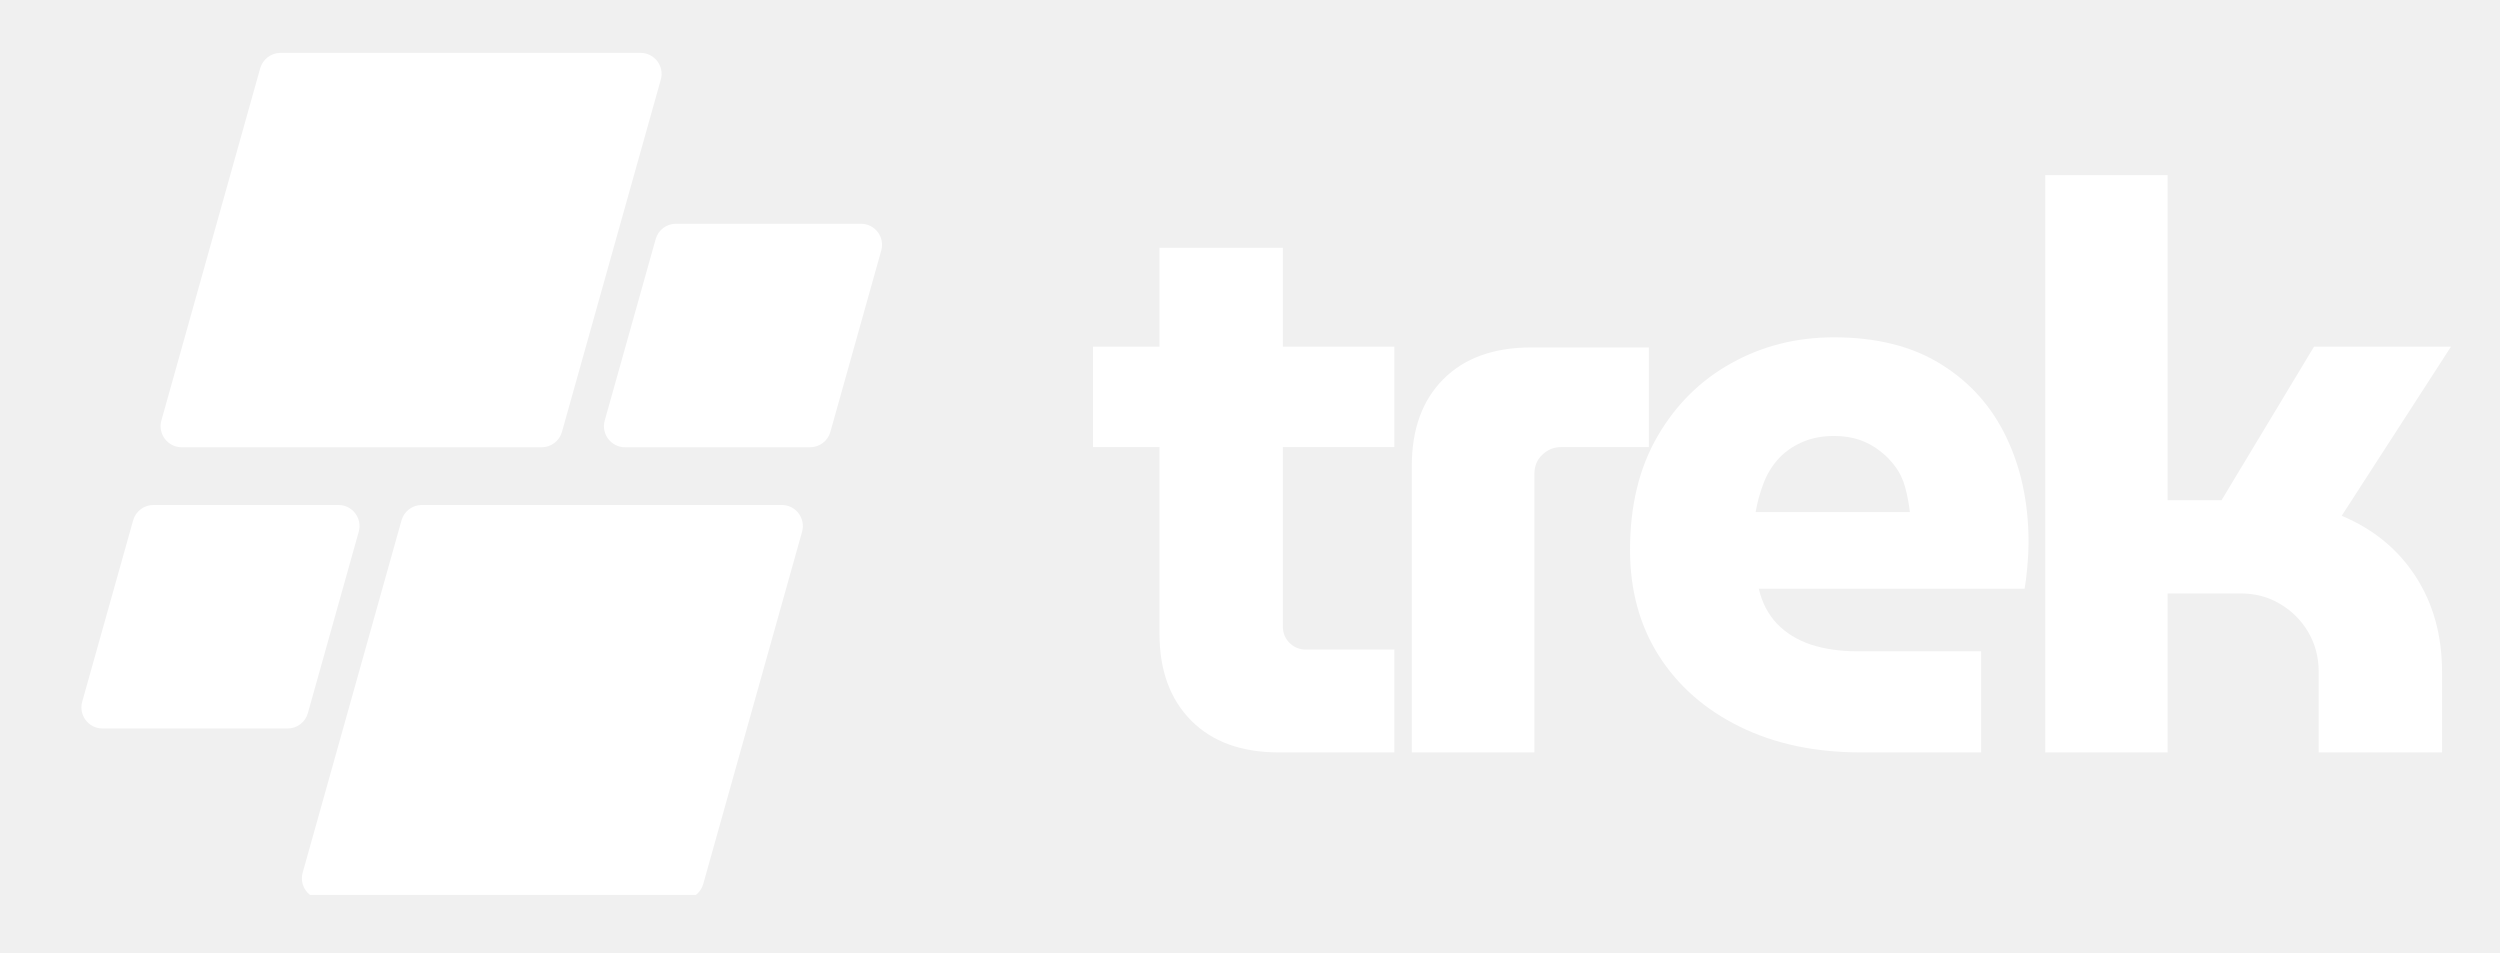
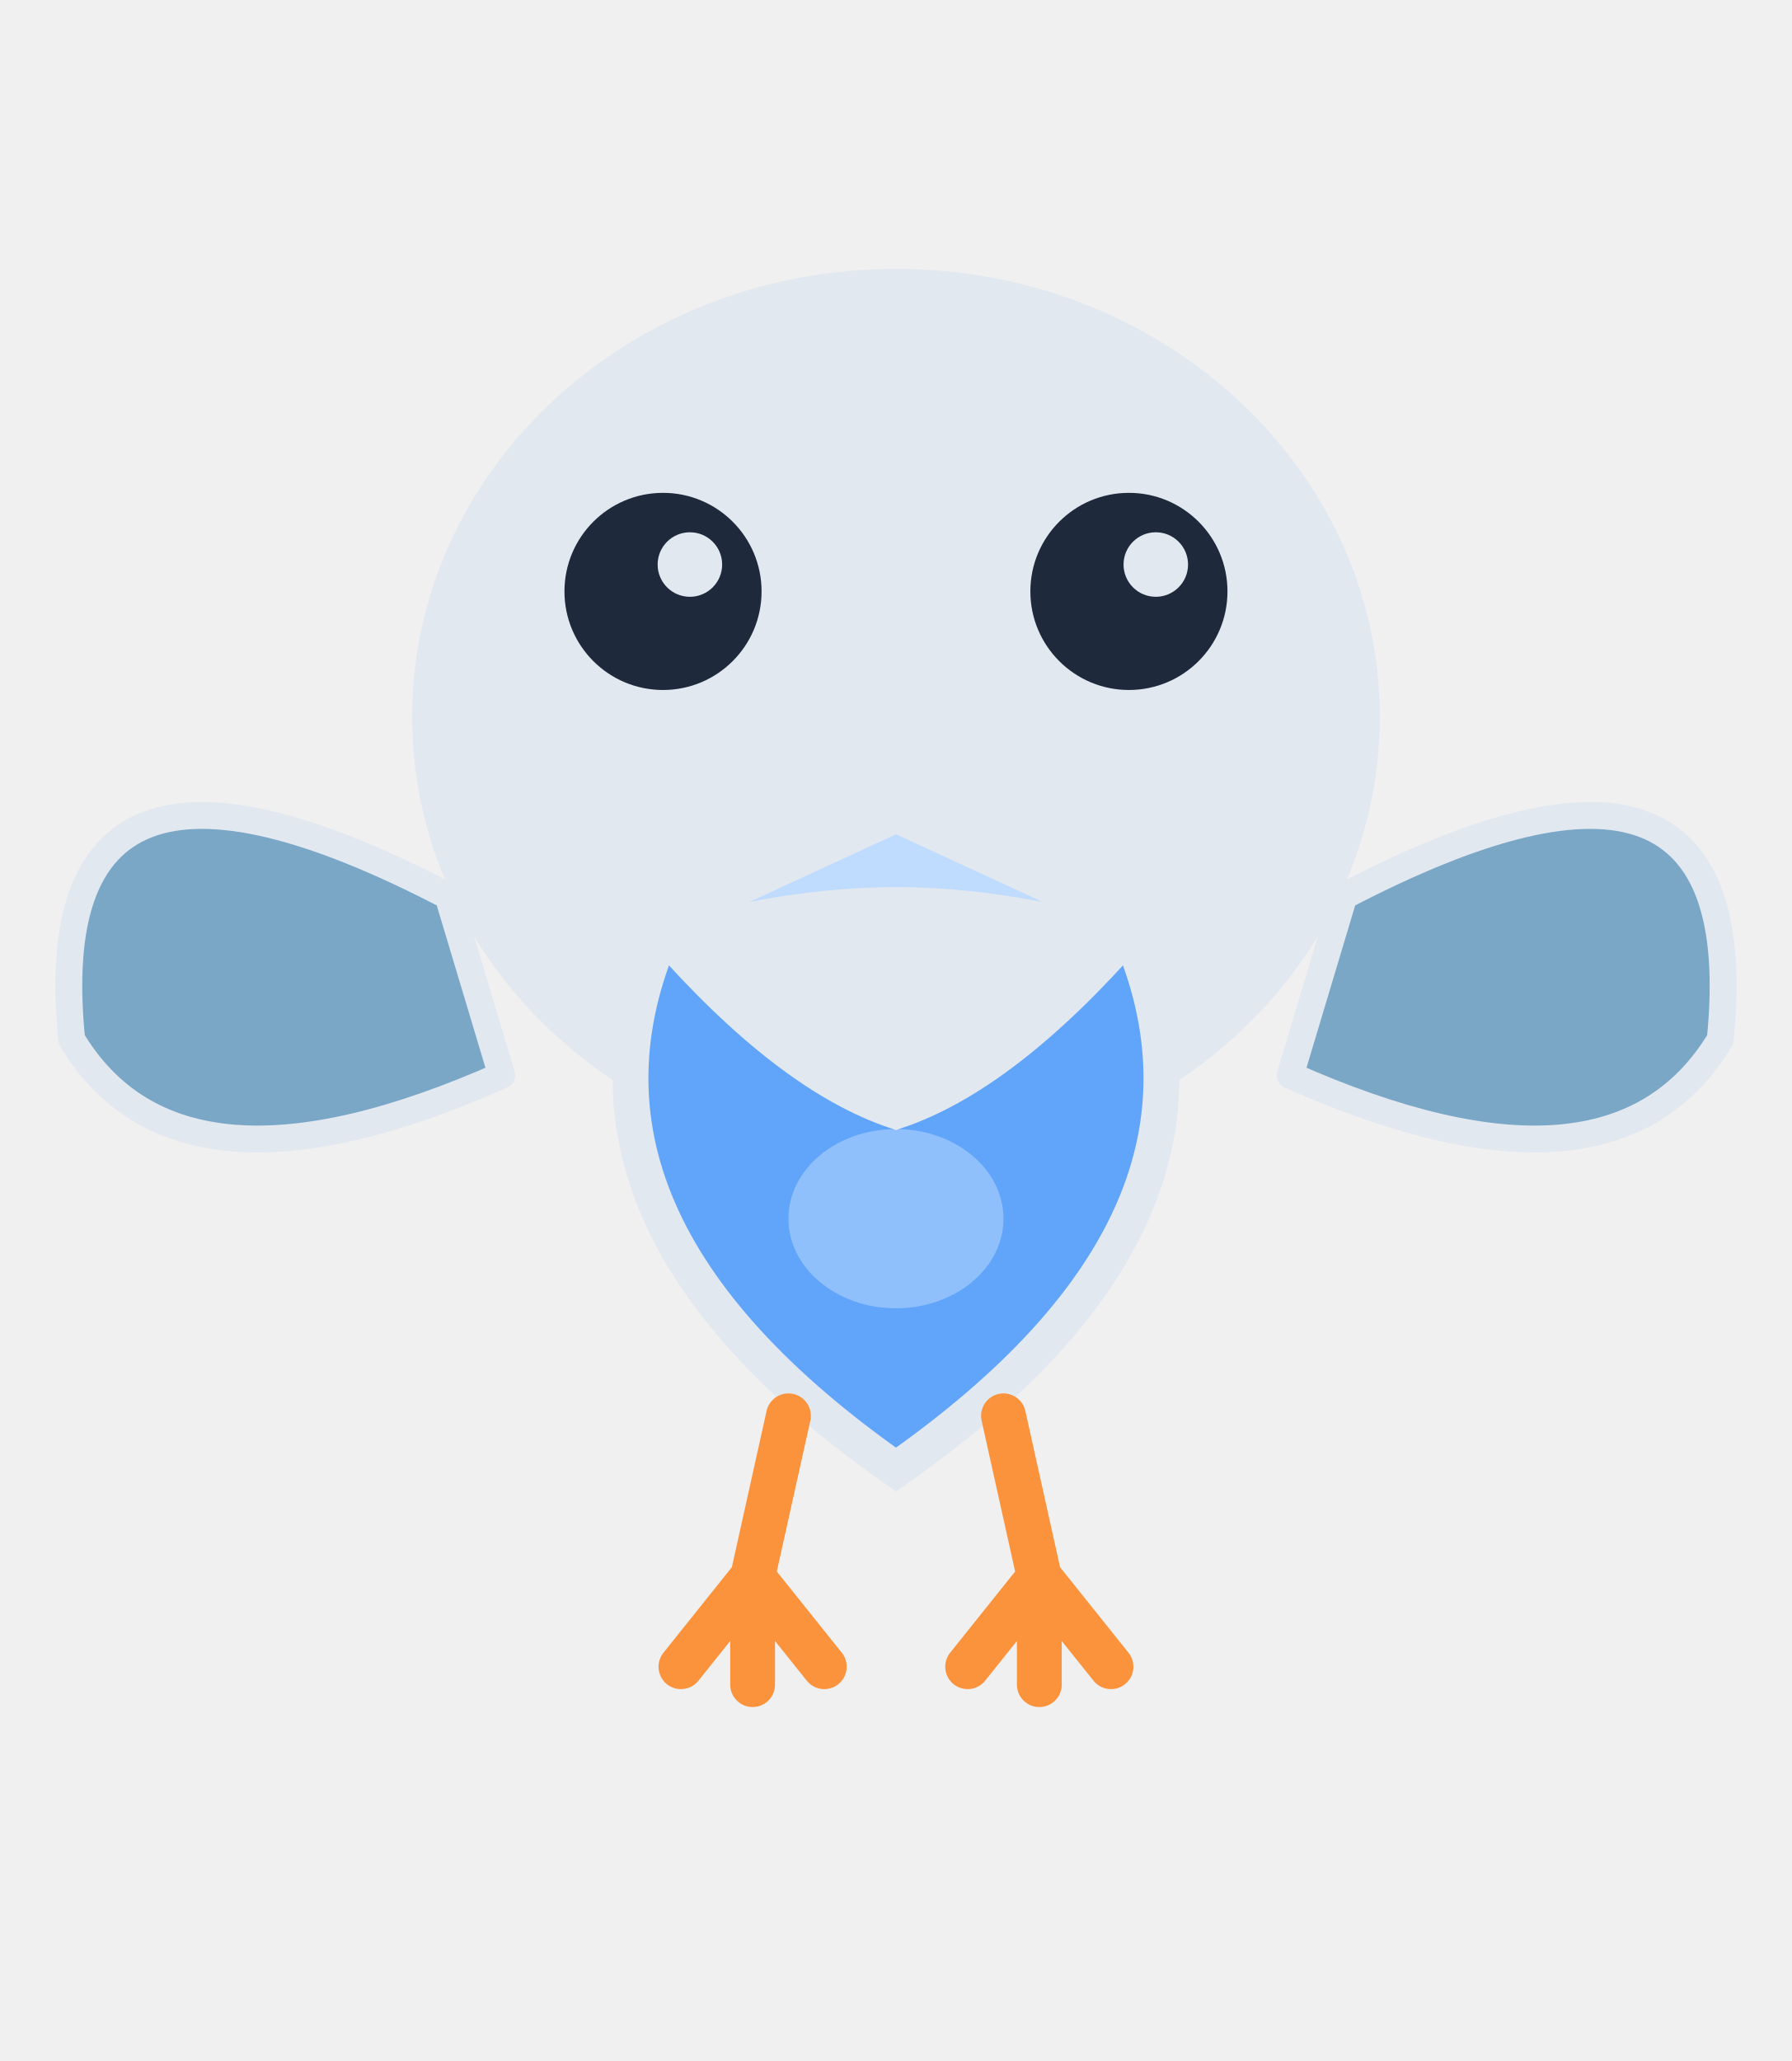
- <svg xmlns="http://www.w3.org/2000/svg" width="210" zoomAndPan="magnify" viewBox="0 0 158 60" height="80" preserveAspectRatio="xMidYMid meet" version="1.0">
-   <defs>
-     <g />
-     <clipPath id="6fc2d66244">
-       <path d="M 68 0.016 L 156 0.016 L 156 59.984 L 68 59.984 Z M 68 0.016 " clip-rule="nonzero" />
-     </clipPath>
-     <clipPath id="8c24476fd5">
-       <rect x="0" width="88" y="0" height="60" />
-     </clipPath>
-     <clipPath id="7dc59fcfd9">
-       <path d="M 5 3.246 L 55.926 3.246 L 55.926 56.465 L 5 56.465 Z M 5 3.246 " clip-rule="nonzero" />
-     </clipPath>
-     <clipPath id="ee56d74713">
-       <path d="M 34.234 28.172 L 11.484 28.172 C 10.602 28.172 9.961 27.328 10.199 26.48 L 16.445 4.219 C 16.609 3.645 17.133 3.246 17.73 3.246 L 40.48 3.246 C 41.363 3.246 42.004 4.09 41.762 4.938 L 35.516 27.199 C 35.355 27.773 34.832 28.172 34.234 28.172 Z M 19.457 44.973 L 22.672 33.512 C 22.91 32.664 22.273 31.82 21.391 31.82 L 9.695 31.82 C 9.098 31.82 8.574 32.219 8.414 32.793 L 5.195 44.254 C 4.957 45.105 5.598 45.945 6.48 45.945 L 18.176 45.945 C 18.773 45.945 19.297 45.551 19.457 44.973 Z M 25.375 32.793 L 19.129 55.055 C 18.891 55.902 19.531 56.746 20.41 56.746 L 43.164 56.746 C 43.762 56.746 44.285 56.348 44.445 55.773 L 50.691 33.512 C 50.93 32.664 50.293 31.82 49.41 31.82 L 26.656 31.82 C 26.062 31.82 25.535 32.219 25.375 32.793 Z M 41.438 15.02 L 38.219 26.48 C 37.98 27.328 38.621 28.172 39.504 28.172 L 51.199 28.172 C 51.793 28.172 52.32 27.773 52.48 27.199 L 55.695 15.738 C 55.934 14.887 55.297 14.047 54.414 14.047 L 42.719 14.047 C 42.121 14.047 41.598 14.441 41.438 15.02 Z M 41.438 15.02 " clip-rule="nonzero" />
-     </clipPath>
-   </defs>
-   <g clip-path="url(#6fc2d66244)">
-     <g transform="matrix(1, 0, 0, 1, 68, -0.000000000000011803)">
-       <g clip-path="url(#8c24476fd5)">
-         <g fill="#ffffff" fill-opacity="1">
-           <g transform="translate(0.529693, 47.45721)">
-             <g>
-               <path d="M 12.297 0 C 9.93 0 8.082 -0.672 6.75 -2.016 C 5.414 -3.367 4.75 -5.195 4.75 -7.5 L 4.75 -31.891 L 12.547 -31.891 L 12.547 -7.953 C 12.547 -7.547 12.688 -7.203 12.969 -6.922 C 13.25 -6.641 13.594 -6.5 14 -6.5 L 19.594 -6.5 L 19.594 0 Z M 0.547 -19.297 L 0.547 -25.641 L 19.594 -25.641 L 19.594 -19.297 Z M 0.547 -19.297 " />
-             </g>
-           </g>
-         </g>
-         <g fill="#ffffff" fill-opacity="1">
-           <g transform="translate(18.5215, 47.45721)">
-             <g>
-               <path d="M 2.703 0 L 2.703 -18.094 C 2.703 -20.426 3.367 -22.258 4.703 -23.594 C 6.035 -24.926 7.883 -25.594 10.25 -25.594 L 17.688 -25.594 L 17.688 -19.297 L 12.141 -19.297 C 11.68 -19.297 11.285 -19.133 10.953 -18.812 C 10.617 -18.5 10.453 -18.094 10.453 -17.594 L 10.453 0 Z M 2.703 0 " />
-             </g>
-           </g>
-         </g>
-         <g fill="#ffffff" fill-opacity="1">
-           <g transform="translate(33.31475, 47.45721)">
-             <g>
-               <path d="M 16.297 0 C 13.398 0 10.848 -0.539 8.641 -1.625 C 6.441 -2.707 4.734 -4.207 3.516 -6.125 C 2.305 -8.039 1.703 -10.266 1.703 -12.797 C 1.703 -15.598 2.285 -18 3.453 -20 C 4.617 -22 6.176 -23.535 8.125 -24.609 C 10.07 -25.691 12.227 -26.234 14.594 -26.234 C 17.289 -26.234 19.547 -25.664 21.359 -24.531 C 23.18 -23.406 24.555 -21.867 25.484 -19.922 C 26.422 -17.973 26.891 -15.75 26.891 -13.25 C 26.891 -12.812 26.863 -12.301 26.812 -11.719 C 26.758 -11.133 26.703 -10.676 26.641 -10.344 L 9.844 -10.344 C 10.039 -9.477 10.422 -8.742 10.984 -8.141 C 11.555 -7.547 12.273 -7.102 13.141 -6.812 C 14.016 -6.531 14.984 -6.391 16.047 -6.391 L 23.891 -6.391 L 23.891 0 Z M 9.641 -15.188 L 19.391 -15.188 C 19.328 -15.727 19.227 -16.25 19.094 -16.75 C 18.957 -17.25 18.75 -17.688 18.469 -18.062 C 18.188 -18.445 17.859 -18.781 17.484 -19.062 C 17.117 -19.352 16.695 -19.582 16.219 -19.75 C 15.738 -19.914 15.195 -20 14.594 -20 C 13.832 -20 13.148 -19.863 12.547 -19.594 C 11.941 -19.32 11.441 -18.961 11.047 -18.516 C 10.648 -18.066 10.344 -17.551 10.125 -16.969 C 9.906 -16.383 9.742 -15.789 9.641 -15.188 Z M 9.641 -15.188 " />
-             </g>
-           </g>
-         </g>
-         <g fill="#ffffff" fill-opacity="1">
-           <g transform="translate(58.35337, 47.45721)">
-             <g>
-               <path d="M 2.906 0 L 2.906 -36.484 L 10.641 -36.484 L 10.641 -15.938 L 14.047 -15.938 L 19.891 -25.641 L 28.547 -25.641 L 21.641 -14.953 C 23.641 -14.117 25.195 -12.844 26.312 -11.125 C 27.426 -9.406 27.984 -7.395 27.984 -5.094 L 27.984 0 L 20.188 0 L 20.188 -5.094 C 20.188 -6.031 19.961 -6.875 19.516 -7.625 C 19.066 -8.375 18.473 -8.961 17.734 -9.391 C 17.004 -9.828 16.176 -10.047 15.25 -10.047 L 10.641 -10.047 L 10.641 0 Z M 2.906 0 " />
-             </g>
-           </g>
-         </g>
-       </g>
-     </g>
-   </g>
-   <g clip-path="url(#7dc59fcfd9)">
-     <g clip-path="url(#ee56d74713)">
-       <path fill="#ffffff" d="M 4.957 3.246 L 4.957 56.465 L 55.926 56.465 L 55.926 3.246 Z M 4.957 3.246 " fill-opacity="1" fill-rule="nonzero" />
-     </g>
-   </g>
+ <svg xmlns="http://www.w3.org/2000/svg" viewBox="0 0 100 115">
+   <path d="M 25 50 Q 2 38 4 58 Q 10 68 28 60 Z" fill="#7BA7C7" stroke="#e2e8f0" stroke-width="1.5" stroke-linejoin="round" />
+   <path d="M 75 50 Q 98 38 96 58 Q 90 68 72 60 Z" fill="#7BA7C7" stroke="#e2e8f0" stroke-width="1.5" stroke-linejoin="round" />
+   <ellipse cx="50" cy="40" rx="26" ry="24" fill="#e2e8f0" stroke="#e2e8f0" stroke-width="2" />
+   <path d="M 37 52 L 50 46 L 63 52 Q 56 50 50 50 Q 44 50 37 52 Z" fill="#bfdbfe" stroke="#e2e8f0" stroke-width="1" />
+   <path d="M 37 52 Q 30 68 50 82 Q 70 68 63 52 Q 56 60 50 62 Q 44 60 37 52 Z" fill="#60a5fa" stroke="#e2e8f0" stroke-width="2" />
+   <ellipse cx="50" cy="68" rx="6" ry="5" fill="rgba(255,255,255,0.3)" />
+   <circle cx="37" cy="33" r="5.5" fill="#1e293b" />
+   <circle cx="38.5" cy="31.5" r="1.8" fill="#e2e8f0" />
+   <circle cx="63" cy="33" r="5.5" fill="#1e293b" />
+   <circle cx="64.5" cy="31.5" r="1.8" fill="#e2e8f0" />
+   <path d="M 44 79 L 42 88 M 42 88 L 38 93 M 42 88 L 42 94 M 42 88 L 46 93" stroke="#fb923c" stroke-width="2.5" stroke-linecap="round" />
+   <path d="M 56 79 L 58 88 M 58 88 L 54 93 M 58 88 L 58 94 M 58 88 L 62 93" stroke="#fb923c" stroke-width="2.5" stroke-linecap="round" />
</svg>
